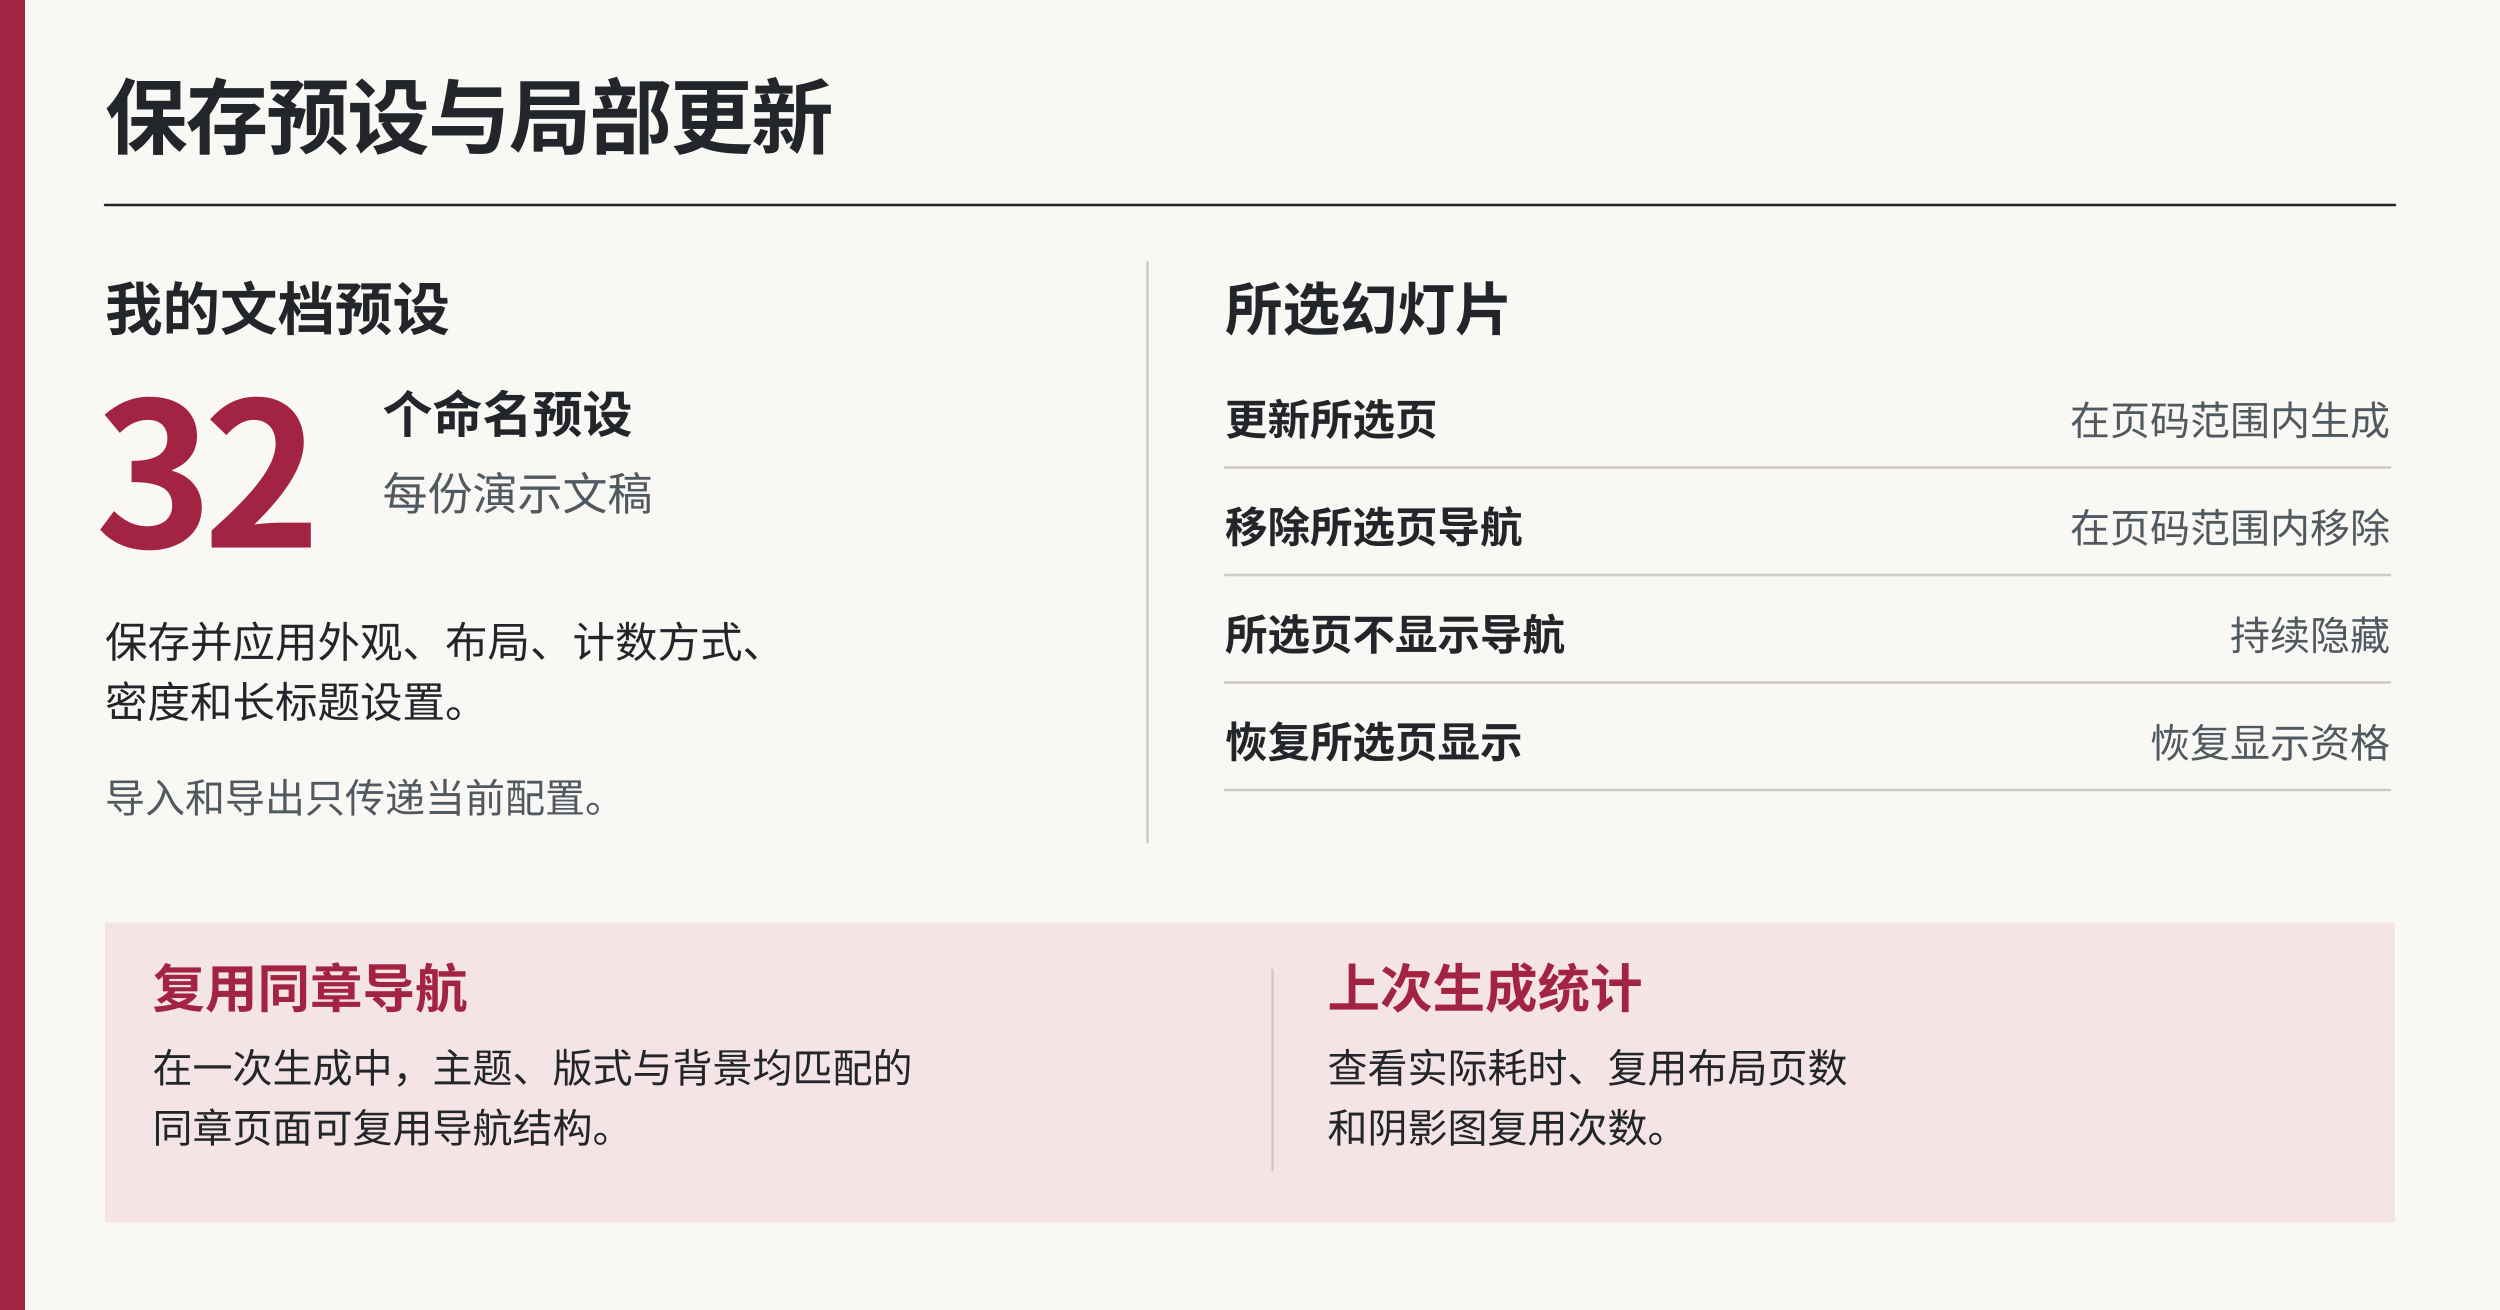
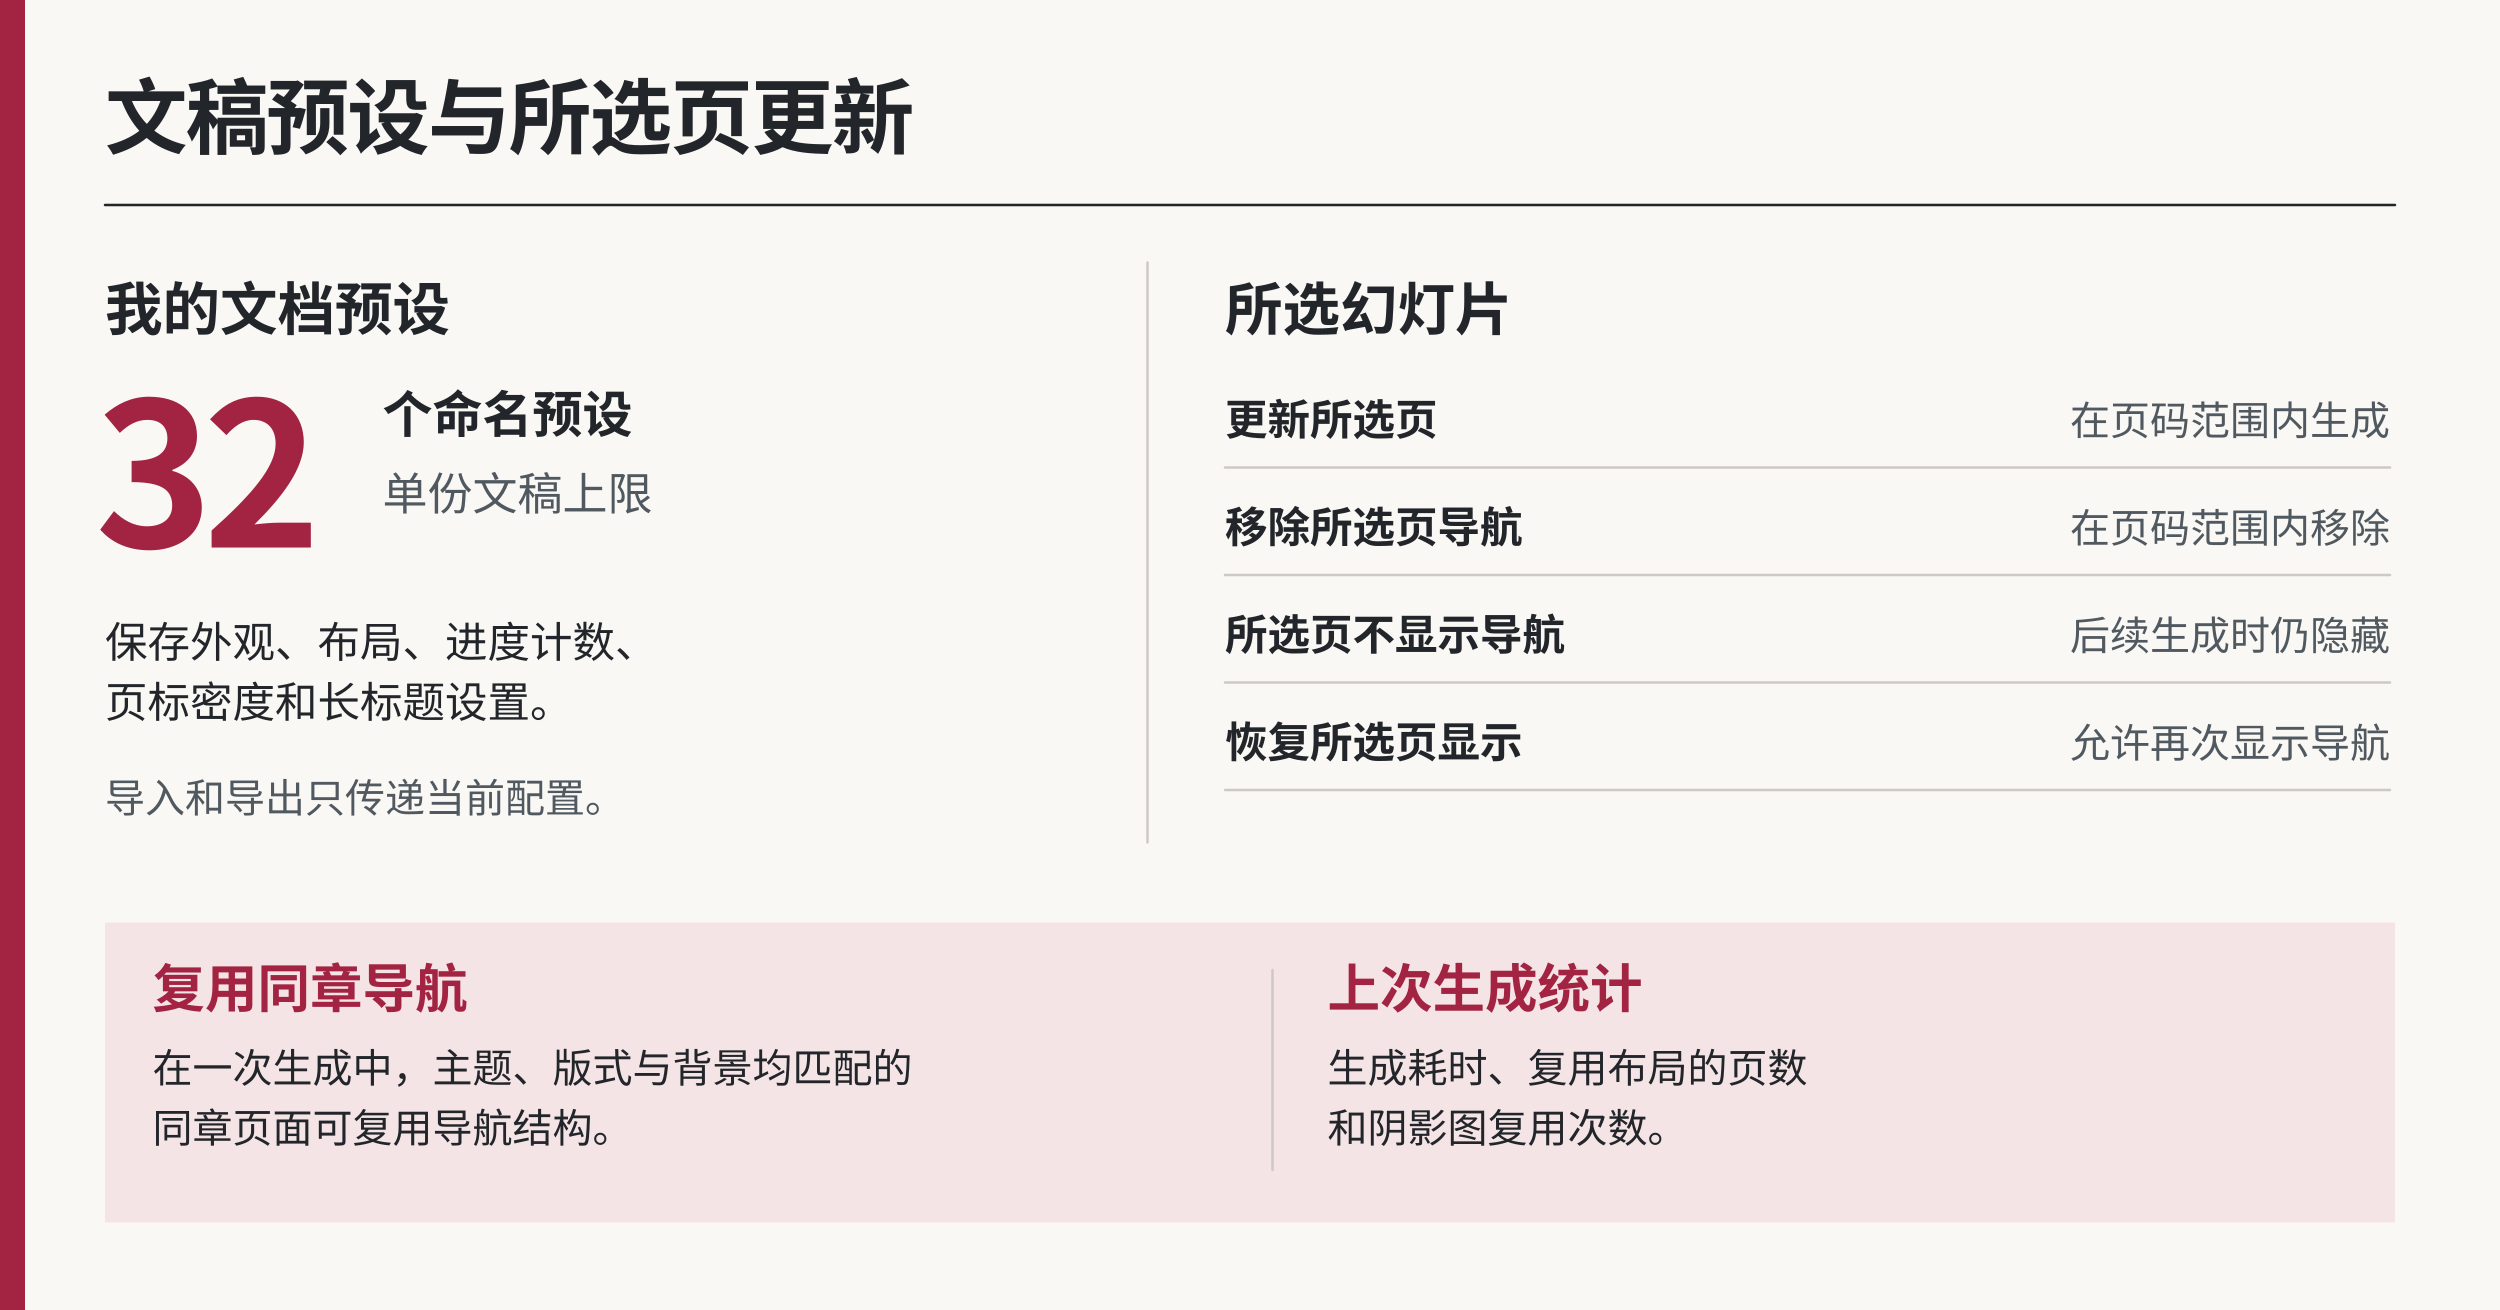
<svg xmlns="http://www.w3.org/2000/svg" viewBox="0 0 1000 524" width="1000" height="524" role="img" aria-labelledby="title desc" xml:lang="zh">
  <rect x="0" y="0" width="1000" height="524" rx="0" fill="#FAF8F4" />
  <rect x="0" y="0" width="10" height="524" rx="0" fill="#A32342" />
-   <text x="42" y="59" fill="#22252A" font-family="'Microsoft YaHei','PingFang SC','Noto Sans CJK SC',Inter,Arial,sans-serif" font-size="33" font-weight="700" letter-spacing="-0.7" text-anchor="start">保存预设与局部更新</text>
+   <text x="42" y="59" fill="#22252A" font-family="'Microsoft YaHei','PingFang SC','Noto Sans CJK SC',Inter,Arial,sans-serif" font-size="33" font-weight="700" letter-spacing="-0.7" text-anchor="start">文稿预设与所选页更新</text>
  <path d="M42 82L958 82" fill="none" stroke="#22252A" stroke-width="1" stroke-linejoin="round" stroke-linecap="round" />
  <path d="M459 105L459 337" fill="none" stroke="#CDCAC4" stroke-width="1" stroke-linejoin="round" stroke-linecap="round" />
  <text x="42" y="132" fill="#22252A" font-family="'Microsoft YaHei','PingFang SC','Noto Sans CJK SC',Inter,Arial,sans-serif" font-size="23" font-weight="680" letter-spacing="0" text-anchor="start">我的文档预设</text>
  <text x="38" y="219" fill="#A32342" font-family="'Microsoft YaHei','PingFang SC','Noto Sans CJK SC',Inter,Arial,sans-serif" font-size="80" font-weight="730" letter-spacing="-4" text-anchor="start">32</text>
  <text x="153" y="173" fill="#22252A" font-family="'Microsoft YaHei','PingFang SC','Noto Sans CJK SC',Inter,Arial,sans-serif" font-size="20" font-weight="620" letter-spacing="0" text-anchor="start">个命名预设</text>
-   <text x="153" y="204" fill="#515960" font-family="'Microsoft YaHei','PingFang SC','Noto Sans CJK SC',Inter,Arial,sans-serif" font-size="18" font-weight="400" letter-spacing="0" text-anchor="start">每份演示文稿</text>
-   <text x="42" y="263" fill="#22252A" font-family="'Microsoft YaHei','PingFang SC','Noto Sans CJK SC',Inter,Arial,sans-serif" font-size="17" font-weight="400" letter-spacing="0" text-anchor="start">保存并应用外观、布局、计数方式、</text>
-   <text x="42" y="287" fill="#22252A" font-family="'Microsoft YaHei','PingFang SC','Noto Sans CJK SC',Inter,Arial,sans-serif" font-size="17" font-weight="400" letter-spacing="0" text-anchor="start">密度和长标题设置。</text>
+   <text x="153" y="204" fill="#515960" font-family="'Microsoft YaHei','PingFang SC','Noto Sans CJK SC',Inter,Arial,sans-serif" font-size="18" font-weight="400" letter-spacing="0" text-anchor="start">单份文稿上限</text>
+   <text x="42" y="263" fill="#22252A" font-family="'Microsoft YaHei','PingFang SC','Noto Sans CJK SC',Inter,Arial,sans-serif" font-size="17" font-weight="400" letter-spacing="0" text-anchor="start">保存外观、布局、进度计数、</text>
+   <text x="42" y="287" fill="#22252A" font-family="'Microsoft YaHei','PingFang SC','Noto Sans CJK SC',Inter,Arial,sans-serif" font-size="17" font-weight="400" letter-spacing="0" text-anchor="start">页标密度和长标题设置。</text>
  <text x="42" y="325" fill="#515960" font-family="'Microsoft YaHei','PingFang SC','Noto Sans CJK SC',Inter,Arial,sans-serif" font-size="16" font-weight="400" letter-spacing="0" text-anchor="start">导入和导出只传递当前配置。</text>
  <text x="490" y="132" fill="#22252A" font-family="'Microsoft YaHei','PingFang SC','Noto Sans CJK SC',Inter,Arial,sans-serif" font-size="23" font-weight="680" letter-spacing="0" text-anchor="start">所选幻灯片</text>
  <text x="490" y="174" fill="#22252A" font-family="'Microsoft YaHei','PingFang SC','Noto Sans CJK SC',Inter,Arial,sans-serif" font-size="17" font-weight="620" letter-spacing="0" text-anchor="start">更新所选页</text>
  <text x="956" y="174" fill="#515960" font-family="'Microsoft YaHei','PingFang SC','Noto Sans CJK SC',Inter,Arial,sans-serif" font-size="16" font-weight="400" letter-spacing="0" text-anchor="end">在页码范围内生成</text>
  <path d="M490 187L956 187" fill="none" stroke="#CDCAC4" stroke-width="1" stroke-linejoin="round" stroke-linecap="round" />
  <text x="490" y="217" fill="#22252A" font-family="'Microsoft YaHei','PingFang SC','Noto Sans CJK SC',Inter,Arial,sans-serif" font-size="17" font-weight="620" letter-spacing="0" text-anchor="start">移除所选页导航</text>
  <text x="956" y="217" fill="#515960" font-family="'Microsoft YaHei','PingFang SC','Noto Sans CJK SC',Inter,Arial,sans-serif" font-size="16" font-weight="400" letter-spacing="0" text-anchor="end">在页码范围内移除</text>
  <path d="M490 230L956 230" fill="none" stroke="#CDCAC4" stroke-width="1" stroke-linejoin="round" stroke-linecap="round" />
  <text x="490" y="260" fill="#22252A" font-family="'Microsoft YaHei','PingFang SC','Noto Sans CJK SC',Inter,Arial,sans-serif" font-size="17" font-weight="620" letter-spacing="0" text-anchor="start">所选页不显示导航</text>
-   <text x="956" y="260" fill="#515960" font-family="'Microsoft YaHei','PingFang SC','Noto Sans CJK SC',Inter,Arial,sans-serif" font-size="16" font-weight="400" letter-spacing="0" text-anchor="end">持续隐藏</text>
+   <text x="956" y="260" fill="#515960" font-family="'Microsoft YaHei','PingFang SC','Noto Sans CJK SC',Inter,Arial,sans-serif" font-size="16" font-weight="400" letter-spacing="0" text-anchor="end">后续生成时仍隐藏</text>
  <path d="M490 273L956 273" fill="none" stroke="#CDCAC4" stroke-width="1" stroke-linejoin="round" stroke-linecap="round" />
  <text x="490" y="303" fill="#22252A" font-family="'Microsoft YaHei','PingFang SC','Noto Sans CJK SC',Inter,Arial,sans-serif" font-size="17" font-weight="620" letter-spacing="0" text-anchor="start">恢复所选页显示</text>
-   <text x="956" y="303" fill="#515960" font-family="'Microsoft YaHei','PingFang SC','Noto Sans CJK SC',Inter,Arial,sans-serif" font-size="16" font-weight="400" letter-spacing="0" text-anchor="end">恢复显示资格</text>
+   <text x="956" y="303" fill="#515960" font-family="'Microsoft YaHei','PingFang SC','Noto Sans CJK SC',Inter,Arial,sans-serif" font-size="16" font-weight="400" letter-spacing="0" text-anchor="end">允许再次显示导航</text>
  <path d="M490 316L956 316" fill="none" stroke="#CDCAC4" stroke-width="1" stroke-linejoin="round" stroke-linecap="round" />
  <rect x="42" y="369" width="916" height="120" rx="0" fill="#F4E4E5" />
  <text x="61" y="403" fill="#A32342" font-family="'Microsoft YaHei','PingFang SC','Noto Sans CJK SC',Inter,Arial,sans-serif" font-size="21" font-weight="670" letter-spacing="0" text-anchor="start">复用同章导航</text>
  <text x="531" y="403" fill="#A32342" font-family="'Microsoft YaHei','PingFang SC','Noto Sans CJK SC',Inter,Arial,sans-serif" font-size="21" font-weight="670" letter-spacing="0" text-anchor="start">上次生成统计</text>
  <path d="M509 388L509 468" fill="none" stroke="#CDCAC4" stroke-width="1" stroke-linejoin="round" stroke-linecap="round" />
  <text x="61" y="433" fill="#22252A" font-family="'Microsoft YaHei','PingFang SC','Noto Sans CJK SC',Inter,Arial,sans-serif" font-size="16" font-weight="400" letter-spacing="0" text-anchor="start">在一次生成中，主题、版式与背景均匹配的</text>
  <text x="61" y="457" fill="#22252A" font-family="'Microsoft YaHei','PingFang SC','Noto Sans CJK SC',Inter,Arial,sans-serif" font-size="16" font-weight="400" letter-spacing="0" text-anchor="start">同章页面可复用导航结构。</text>
-   <text x="531" y="433" fill="#22252A" font-family="'Microsoft YaHei','PingFang SC','Noto Sans CJK SC',Inter,Arial,sans-serif" font-size="16" font-weight="400" letter-spacing="0" text-anchor="start">查看实际耗时、复用布局页数</text>
+   <text x="531" y="433" fill="#22252A" font-family="'Microsoft YaHei','PingFang SC','Noto Sans CJK SC',Inter,Arial,sans-serif" font-size="16" font-weight="400" letter-spacing="0" text-anchor="start">生成耗时、复用布局的页数</text>
  <text x="531" y="457" fill="#22252A" font-family="'Microsoft YaHei','PingFang SC','Noto Sans CJK SC',Inter,Arial,sans-serif" font-size="16" font-weight="400" letter-spacing="0" text-anchor="start">和阴影图复用次数。</text>
</svg>
